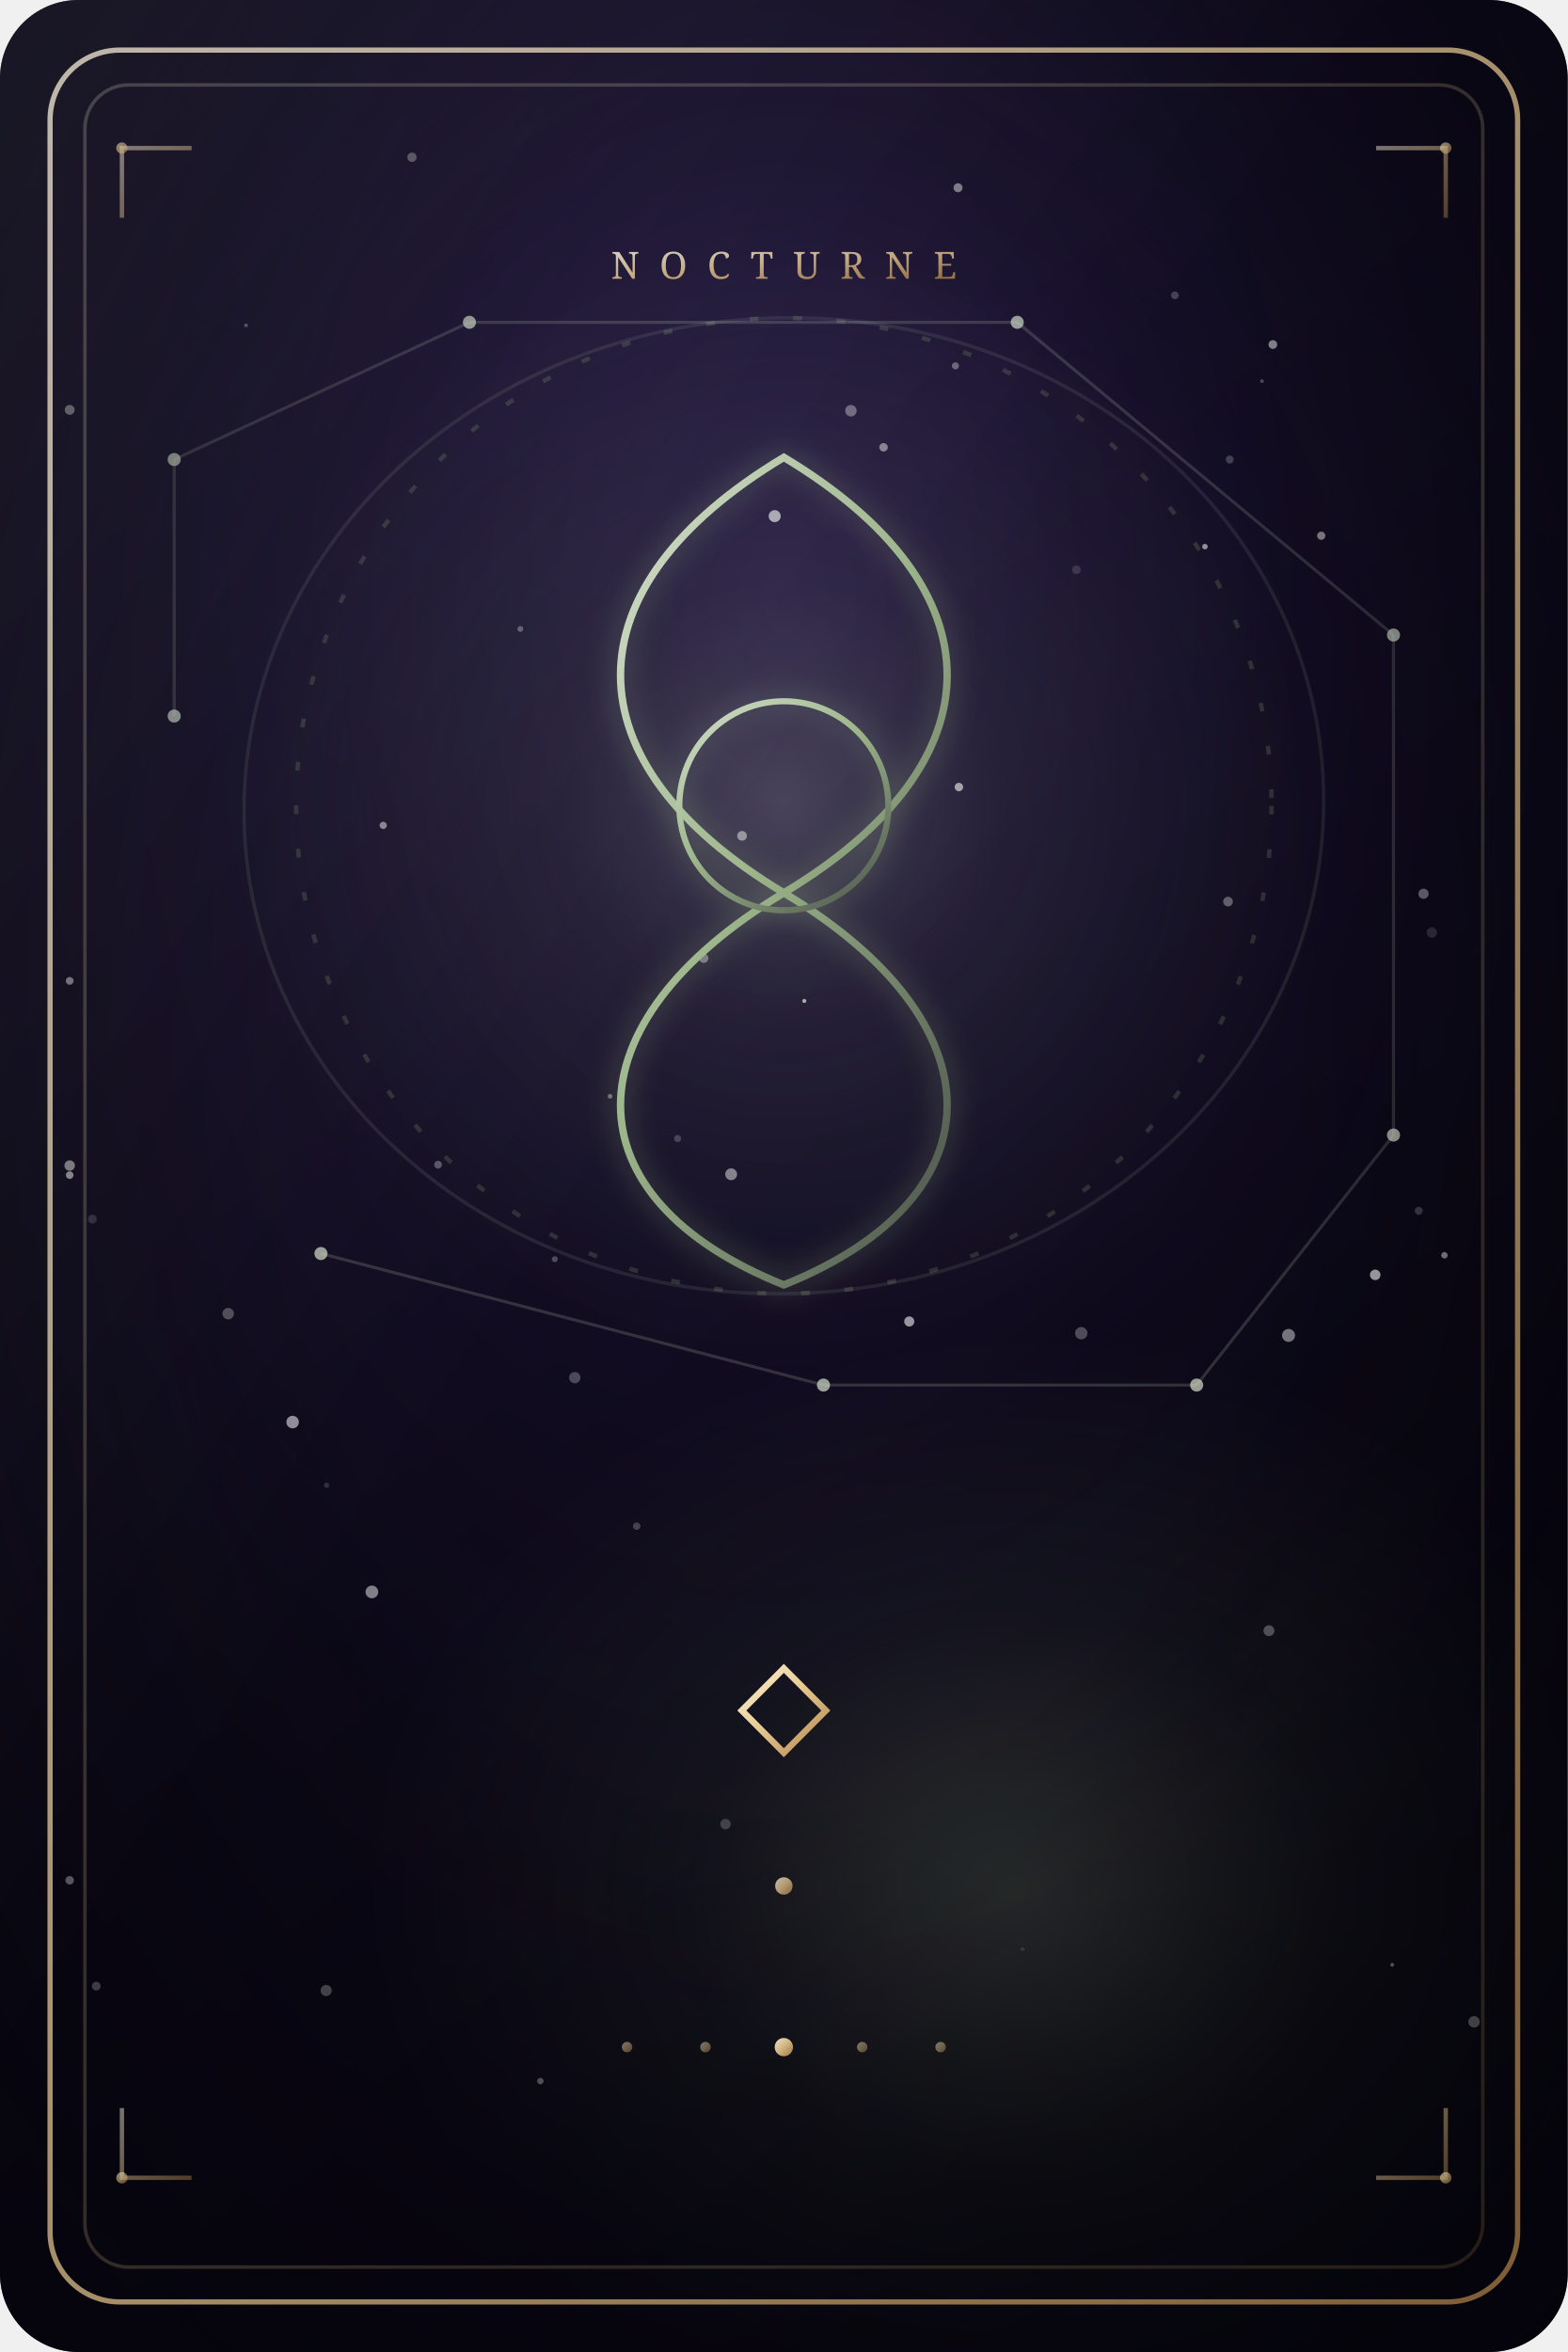
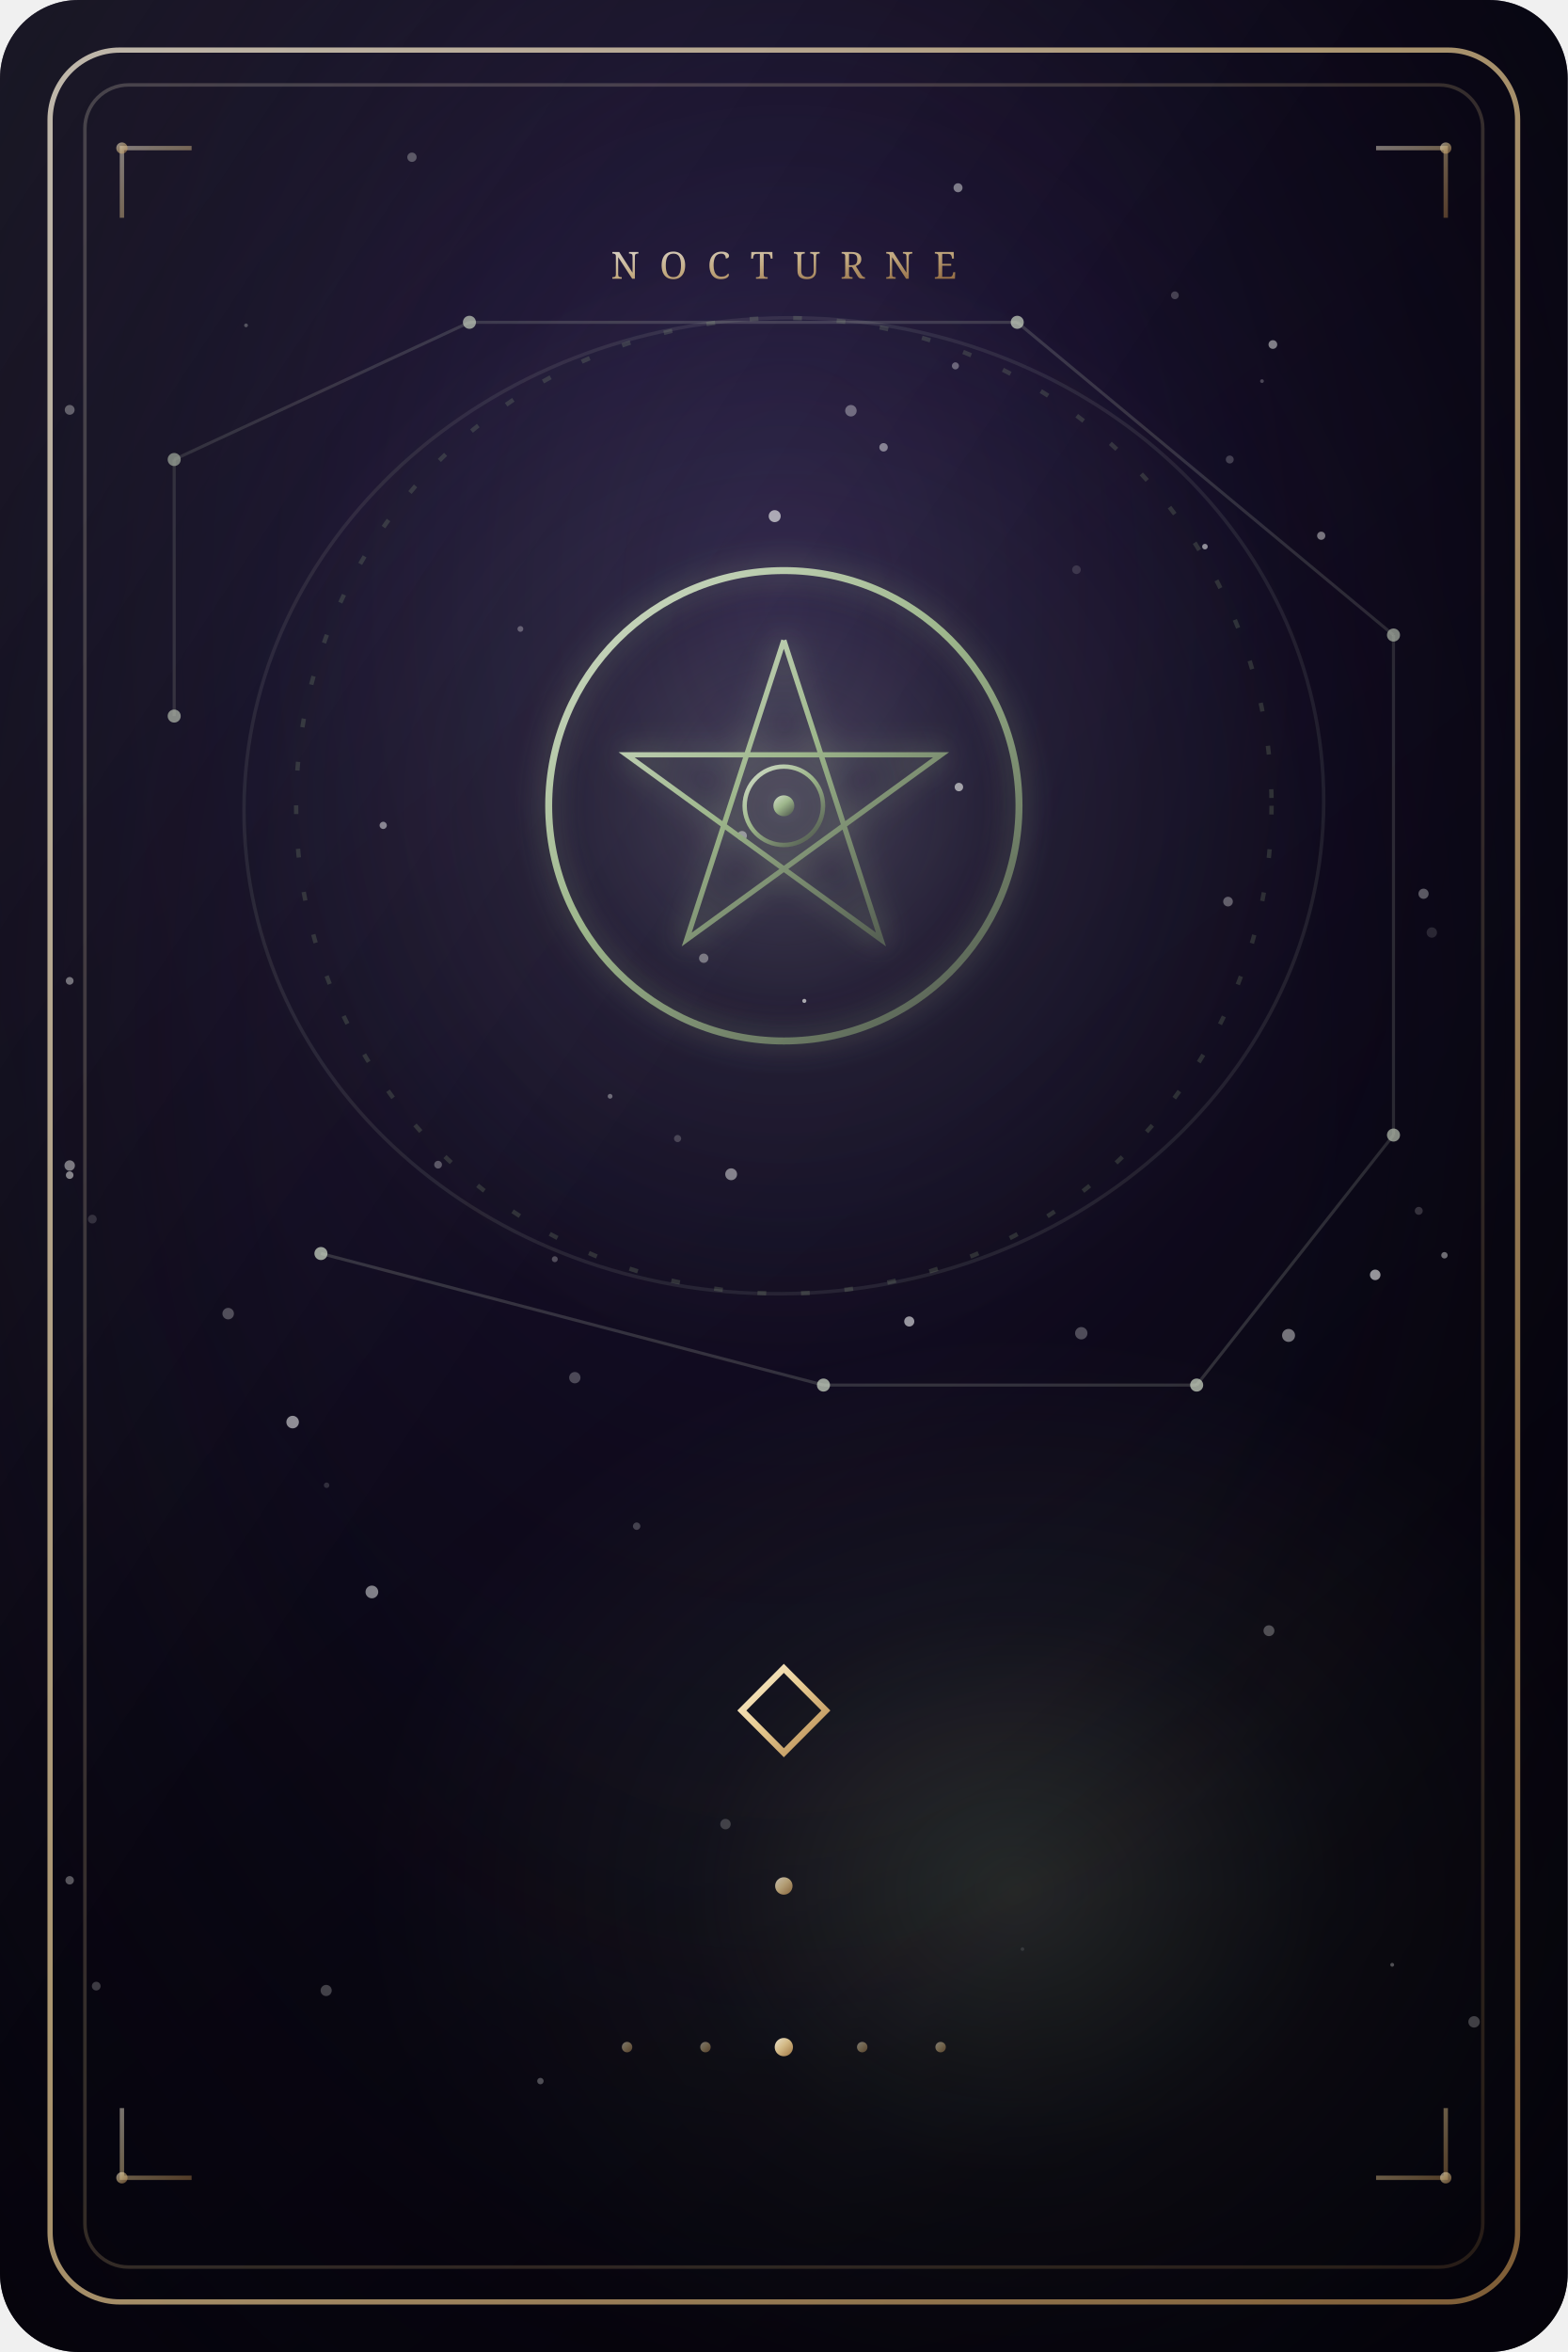
<svg xmlns="http://www.w3.org/2000/svg" viewBox="0 0 360 540" role="img" aria-label="Nocturne Tarot — Рыцарь Пентакли">
  <defs>
    <linearGradient id="bg" x1="0" y1="0" x2=".55" y2="1">
      <stop offset="0" stop-color="#161029" />
      <stop offset=".5" stop-color="#0e0a1b" />
      <stop offset="1" stop-color="#06040d" />
    </linearGradient>
    <radialGradient id="neb" cx=".5" cy=".26" r=".66">
      <stop offset="0" stop-color="#6b4ab4" stop-opacity=".26" />
      <stop offset=".5" stop-color="#3d2a6b" stop-opacity=".1" />
      <stop offset="1" stop-color="#0a0814" stop-opacity="0" />
    </radialGradient>
    <radialGradient id="accentGlow" cx=".5" cy=".5" r=".5">
      <stop offset="0" stop-color="#9db68b" stop-opacity=".22" />
      <stop offset=".5" stop-color="#9db68b" stop-opacity=".06" />
      <stop offset="1" stop-color="#9db68b" stop-opacity="0" />
    </radialGradient>
    <radialGradient id="halo" cx=".5" cy=".5" r=".5">
      <stop offset="0" stop-color="#d3decb" stop-opacity=".22" />
      <stop offset=".4" stop-color="#9db68b" stop-opacity=".08" />
      <stop offset="1" stop-color="#9db68b" stop-opacity="0" />
    </radialGradient>
    <radialGradient id="vig" cx=".5" cy=".44" r=".76">
      <stop offset=".42" stop-color="#04030a" stop-opacity="0" />
      <stop offset="1" stop-color="#04030a" stop-opacity=".8" />
    </radialGradient>
    <linearGradient id="gold" x1="0" y1="0" x2="1" y2="1">
      <stop offset="0" stop-color="#fff6df" />
      <stop offset=".45" stop-color="#e8cc93" />
      <stop offset="1" stop-color="#ad7f47" />
    </linearGradient>
    <linearGradient id="sig" x1="0" y1="0" x2=".8" y2="1">
      <stop offset="0" stop-color="#d3decb" />
      <stop offset=".5" stop-color="#9db68b" />
      <stop offset="1" stop-color="#576154" />
    </linearGradient>
    <linearGradient id="sheen" x1="0" y1="0" x2="1" y2="1">
      <stop offset="0" stop-color="#ffffff" stop-opacity=".06" />
      <stop offset=".45" stop-color="#ffffff" stop-opacity="0" />
    </linearGradient>
    <filter id="glow" x="-40%" y="-40%" width="180%" height="180%">
      <feDropShadow dx="0" dy="0" stdDeviation="3.2" flood-color="#9db68b" flood-opacity=".55" />
    </filter>
  </defs>
  <rect width="360" height="540" rx="18" fill="url(#bg)" />
  <rect width="360" height="540" rx="18" fill="url(#neb)" />
  <ellipse cx="233" cy="434" rx="150" ry="128" fill="url(#accentGlow)" />
  <g>
    <circle cx="219.4" cy="84.0" r="0.81" fill="#fff" opacity="0.34" />
    <circle cx="247.2" cy="130.8" r="0.99" fill="#fff" opacity="0.13" />
    <circle cx="328.8" cy="214.1" r="1.19" fill="#fff" opacity="0.15" />
    <circle cx="16.0" cy="431.7" r="0.97" fill="#fff" opacity="0.60" />
    <circle cx="85.4" cy="365.5" r="1.46" fill="#fff" opacity="0.51" />
    <circle cx="208.8" cy="303.4" r="1.16" fill="#fff" opacity="0.57" />
    <circle cx="22.1" cy="456.0" r="1.00" fill="#fff" opacity="0.43" />
    <circle cx="167.9" cy="269.6" r="1.36" fill="#fff" opacity="0.47" />
    <circle cx="295.9" cy="306.6" r="1.49" fill="#fff" opacity="0.45" />
    <circle cx="220.0" cy="43.1" r="1.03" fill="#fff" opacity="0.49" />
    <circle cx="202.9" cy="102.7" r="0.97" fill="#fff" opacity="0.45" />
    <circle cx="155.6" cy="261.4" r="0.82" fill="#fff" opacity="0.20" />
    <circle cx="56.5" cy="74.7" r="0.43" fill="#fff" opacity="0.35" />
    <circle cx="166.6" cy="418.8" r="1.20" fill="#fff" opacity="0.20" />
    <circle cx="21.2" cy="279.9" r="1.01" fill="#fff" opacity="0.19" />
    <circle cx="132.0" cy="316.3" r="1.30" fill="#fff" opacity="0.25" />
    <circle cx="291.4" cy="374.4" r="1.25" fill="#fff" opacity="0.32" />
    <circle cx="282.0" cy="207.0" r="1.11" fill="#fff" opacity="0.33" />
    <circle cx="303.4" cy="123.0" r="0.94" fill="#fff" opacity="0.51" />
    <circle cx="16.0" cy="267.6" r="1.20" fill="#fff" opacity="0.59" />
    <circle cx="94.6" cy="36.1" r="1.07" fill="#fff" opacity="0.36" />
    <circle cx="170.4" cy="191.9" r="1.11" fill="#fff" opacity="0.49" />
    <circle cx="326.9" cy="205.2" r="1.17" fill="#fff" opacity="0.39" />
    <circle cx="67.2" cy="326.5" r="1.44" fill="#fff" opacity="0.57" />
    <circle cx="127.4" cy="289.1" r="0.68" fill="#fff" opacity="0.26" />
    <circle cx="331.7" cy="288.2" r="0.74" fill="#fff" opacity="0.51" />
    <circle cx="338.5" cy="464.2" r="1.31" fill="#fff" opacity="0.48" />
    <circle cx="292.3" cy="79.1" r="1.00" fill="#fff" opacity="0.58" />
    <circle cx="195.4" cy="94.3" r="1.32" fill="#fff" opacity="0.35" />
    <circle cx="248.3" cy="306.1" r="1.42" fill="#fff" opacity="0.27" />
    <circle cx="289.8" cy="87.5" r="0.43" fill="#fff" opacity="0.29" />
    <circle cx="319.7" cy="451.1" r="0.44" fill="#fff" opacity="0.50" />
    <circle cx="282.4" cy="105.5" r="0.91" fill="#fff" opacity="0.23" />
    <circle cx="315.8" cy="292.7" r="1.21" fill="#fff" opacity="0.65" />
    <circle cx="100.6" cy="267.4" r="0.89" fill="#fff" opacity="0.30" />
    <circle cx="124.1" cy="477.8" r="0.74" fill="#fff" opacity="0.39" />
    <circle cx="74.9" cy="457.0" r="1.28" fill="#fff" opacity="0.35" />
    <circle cx="184.7" cy="229.8" r="0.47" fill="#fff" opacity="0.63" />
    <circle cx="75.0" cy="341.0" r="0.63" fill="#fff" opacity="0.15" />
    <circle cx="16.0" cy="94.1" r="1.13" fill="#fff" opacity="0.52" />
    <circle cx="177.9" cy="118.5" r="1.38" fill="#fff" opacity="0.62" />
    <circle cx="161.6" cy="220.0" r="1.07" fill="#fff" opacity="0.39" />
    <circle cx="325.8" cy="278.0" r="0.91" fill="#fff" opacity="0.21" />
    <circle cx="16.0" cy="225.2" r="0.89" fill="#fff" opacity="0.54" />
    <circle cx="276.7" cy="125.5" r="0.64" fill="#fff" opacity="0.55" />
    <circle cx="146.2" cy="350.4" r="0.85" fill="#fff" opacity="0.22" />
    <circle cx="119.5" cy="144.4" r="0.67" fill="#fff" opacity="0.30" />
    <circle cx="220.2" cy="180.7" r="0.97" fill="#fff" opacity="0.60" />
    <circle cx="52.4" cy="301.6" r="1.32" fill="#fff" opacity="0.30" />
    <circle cx="234.8" cy="447.5" r="0.42" fill="#fff" opacity="0.14" />
    <circle cx="269.8" cy="67.8" r="0.89" fill="#fff" opacity="0.25" />
    <circle cx="140.1" cy="251.7" r="0.55" fill="#fff" opacity="0.36" />
    <circle cx="88.0" cy="189.5" r="0.83" fill="#fff" opacity="0.48" />
    <circle cx="16.0" cy="269.8" r="0.87" fill="#fff" opacity="0.65" />
  </g>
  <g>
    <circle cx="40.0" cy="164.4" r="1.5" fill="#d3decb" opacity=".7" />
    <circle cx="40.0" cy="105.5" r="1.5" fill="#d3decb" opacity=".7" />
    <circle cx="107.8" cy="74.0" r="1.5" fill="#d3decb" opacity=".7" />
    <circle cx="233.6" cy="74.0" r="1.5" fill="#d3decb" opacity=".7" />
    <circle cx="320.0" cy="145.8" r="1.5" fill="#d3decb" opacity=".7" />
    <circle cx="320.0" cy="260.6" r="1.5" fill="#d3decb" opacity=".7" />
    <circle cx="274.8" cy="318.0" r="1.5" fill="#d3decb" opacity=".7" />
    <circle cx="189.1" cy="318.0" r="1.5" fill="#d3decb" opacity=".7" />
    <circle cx="73.7" cy="287.8" r="1.5" fill="#d3decb" opacity=".7" />
    <line x1="40.0" y1="164.4" x2="40.0" y2="105.5" stroke="#d3decb" stroke-opacity=".18" stroke-width=".7" />
    <line x1="40.0" y1="105.5" x2="107.8" y2="74.0" stroke="#d3decb" stroke-opacity=".18" stroke-width=".7" />
    <line x1="107.8" y1="74.0" x2="233.6" y2="74.0" stroke="#d3decb" stroke-opacity=".18" stroke-width=".7" />
    <line x1="233.6" y1="74.0" x2="320.0" y2="145.8" stroke="#d3decb" stroke-opacity=".18" stroke-width=".7" />
    <line x1="320.0" y1="145.8" x2="320.0" y2="260.6" stroke="#d3decb" stroke-opacity=".18" stroke-width=".7" />
    <line x1="320.0" y1="260.6" x2="274.8" y2="318.0" stroke="#d3decb" stroke-opacity=".18" stroke-width=".7" />
    <line x1="274.8" y1="318.0" x2="189.1" y2="318.0" stroke="#d3decb" stroke-opacity=".18" stroke-width=".7" />
    <line x1="189.1" y1="318.0" x2="73.7" y2="287.8" stroke="#d3decb" stroke-opacity=".18" stroke-width=".7" />
  </g>
  <ellipse cx="180" cy="185" rx="124" ry="112" transform="rotate(-3 180 185)" fill="none" stroke="#d3decb" stroke-opacity=".1" stroke-width=".8" />
  <rect width="360" height="540" rx="18" fill="url(#vig)" />
  <rect width="360" height="540" rx="18" fill="url(#sheen)" />
  <circle cx="180" cy="185" r="126" fill="url(#halo)" />
  <rect x="11.5" y="11.5" width="337" height="517" rx="16" fill="none" stroke="url(#gold)" stroke-opacity=".72" stroke-width="1.2" />
  <rect x="19.5" y="19.5" width="321" height="501" rx="10" fill="none" stroke="url(#gold)" stroke-opacity=".2" stroke-width=".8" />
  <g stroke="url(#gold)" stroke-opacity=".45" stroke-width="1" fill="none">
    <path d="M28 50 V34 H44" />
    <path d="M332 50 V34 H316" />
    <path d="M28 484 V500 H44" />
    <path d="M332 484 V500 H316" />
  </g>
  <g fill="url(#gold)" opacity=".55">
    <circle cx="28" cy="34" r="1.3" />
    <circle cx="332" cy="34" r="1.3" />
    <circle cx="28" cy="500" r="1.3" />
    <circle cx="332" cy="500" r="1.3" />
  </g>
  <path d="M58 60 H114 M246 60 H302" stroke="url(#gold)" stroke-opacity=".34" stroke-width=".9" />
  <text x="180" y="64" text-anchor="middle" fill="url(#gold)" fill-opacity=".82" font-family="Georgia,serif" font-size="8.6" letter-spacing="4.6">NOCTURNE</text>
  <circle cx="180" cy="185" r="112" fill="none" stroke="#9db68b" stroke-opacity=".2" stroke-dasharray="2 8" />
  <g filter="url(#glow)">
-     <path d="M180 105 C230 135 230 175 180 205 C130 235 130 275 180 295 C230 275 230 235 180 205 C130 175 130 135 180 105Z" fill="none" stroke="url(#sig)" stroke-width="1.7" />
-     <circle cx="180" cy="185" r="24.0" fill="none" stroke="url(#sig)" stroke-width="1.4" />
+     <circle cx="180" cy="185" r="54" fill="none" stroke="url(#sig)" stroke-width="1.6" />
+     <path d="M180 147 L202.3 215.7 L143.9 173.3 L216.1 173.3 L157.7 215.7 L180 147" fill="none" stroke="url(#sig)" stroke-width="1.2" />
+     <circle cx="180" cy="185" r="9" fill="none" stroke="url(#sig)" stroke-width="1" />
+     <circle cx="180" cy="185" r="2.4" fill="url(#sig)" />
  </g>
  <text x="180" y="400" text-anchor="middle" fill="url(#gold)" font-family="Georgia,serif" font-size="28">◇</text>
  <path d="M112 433 H166 M194 433 H248" stroke="url(#gold)" stroke-opacity=".3" stroke-width=".9" />
  <circle cx="180" cy="433" r="2" fill="url(#gold)" opacity=".75" />
  <g>
    <circle cx="144" cy="470" r="1.2" fill="url(#gold)" opacity="0.45" />
    <circle cx="162" cy="470" r="1.2" fill="url(#gold)" opacity="0.45" />
    <circle cx="180" cy="470" r="2.1" fill="url(#gold)" opacity="0.9" />
    <circle cx="198" cy="470" r="1.2" fill="url(#gold)" opacity="0.45" />
    <circle cx="216" cy="470" r="1.2" fill="url(#gold)" opacity="0.45" />
  </g>
</svg>
